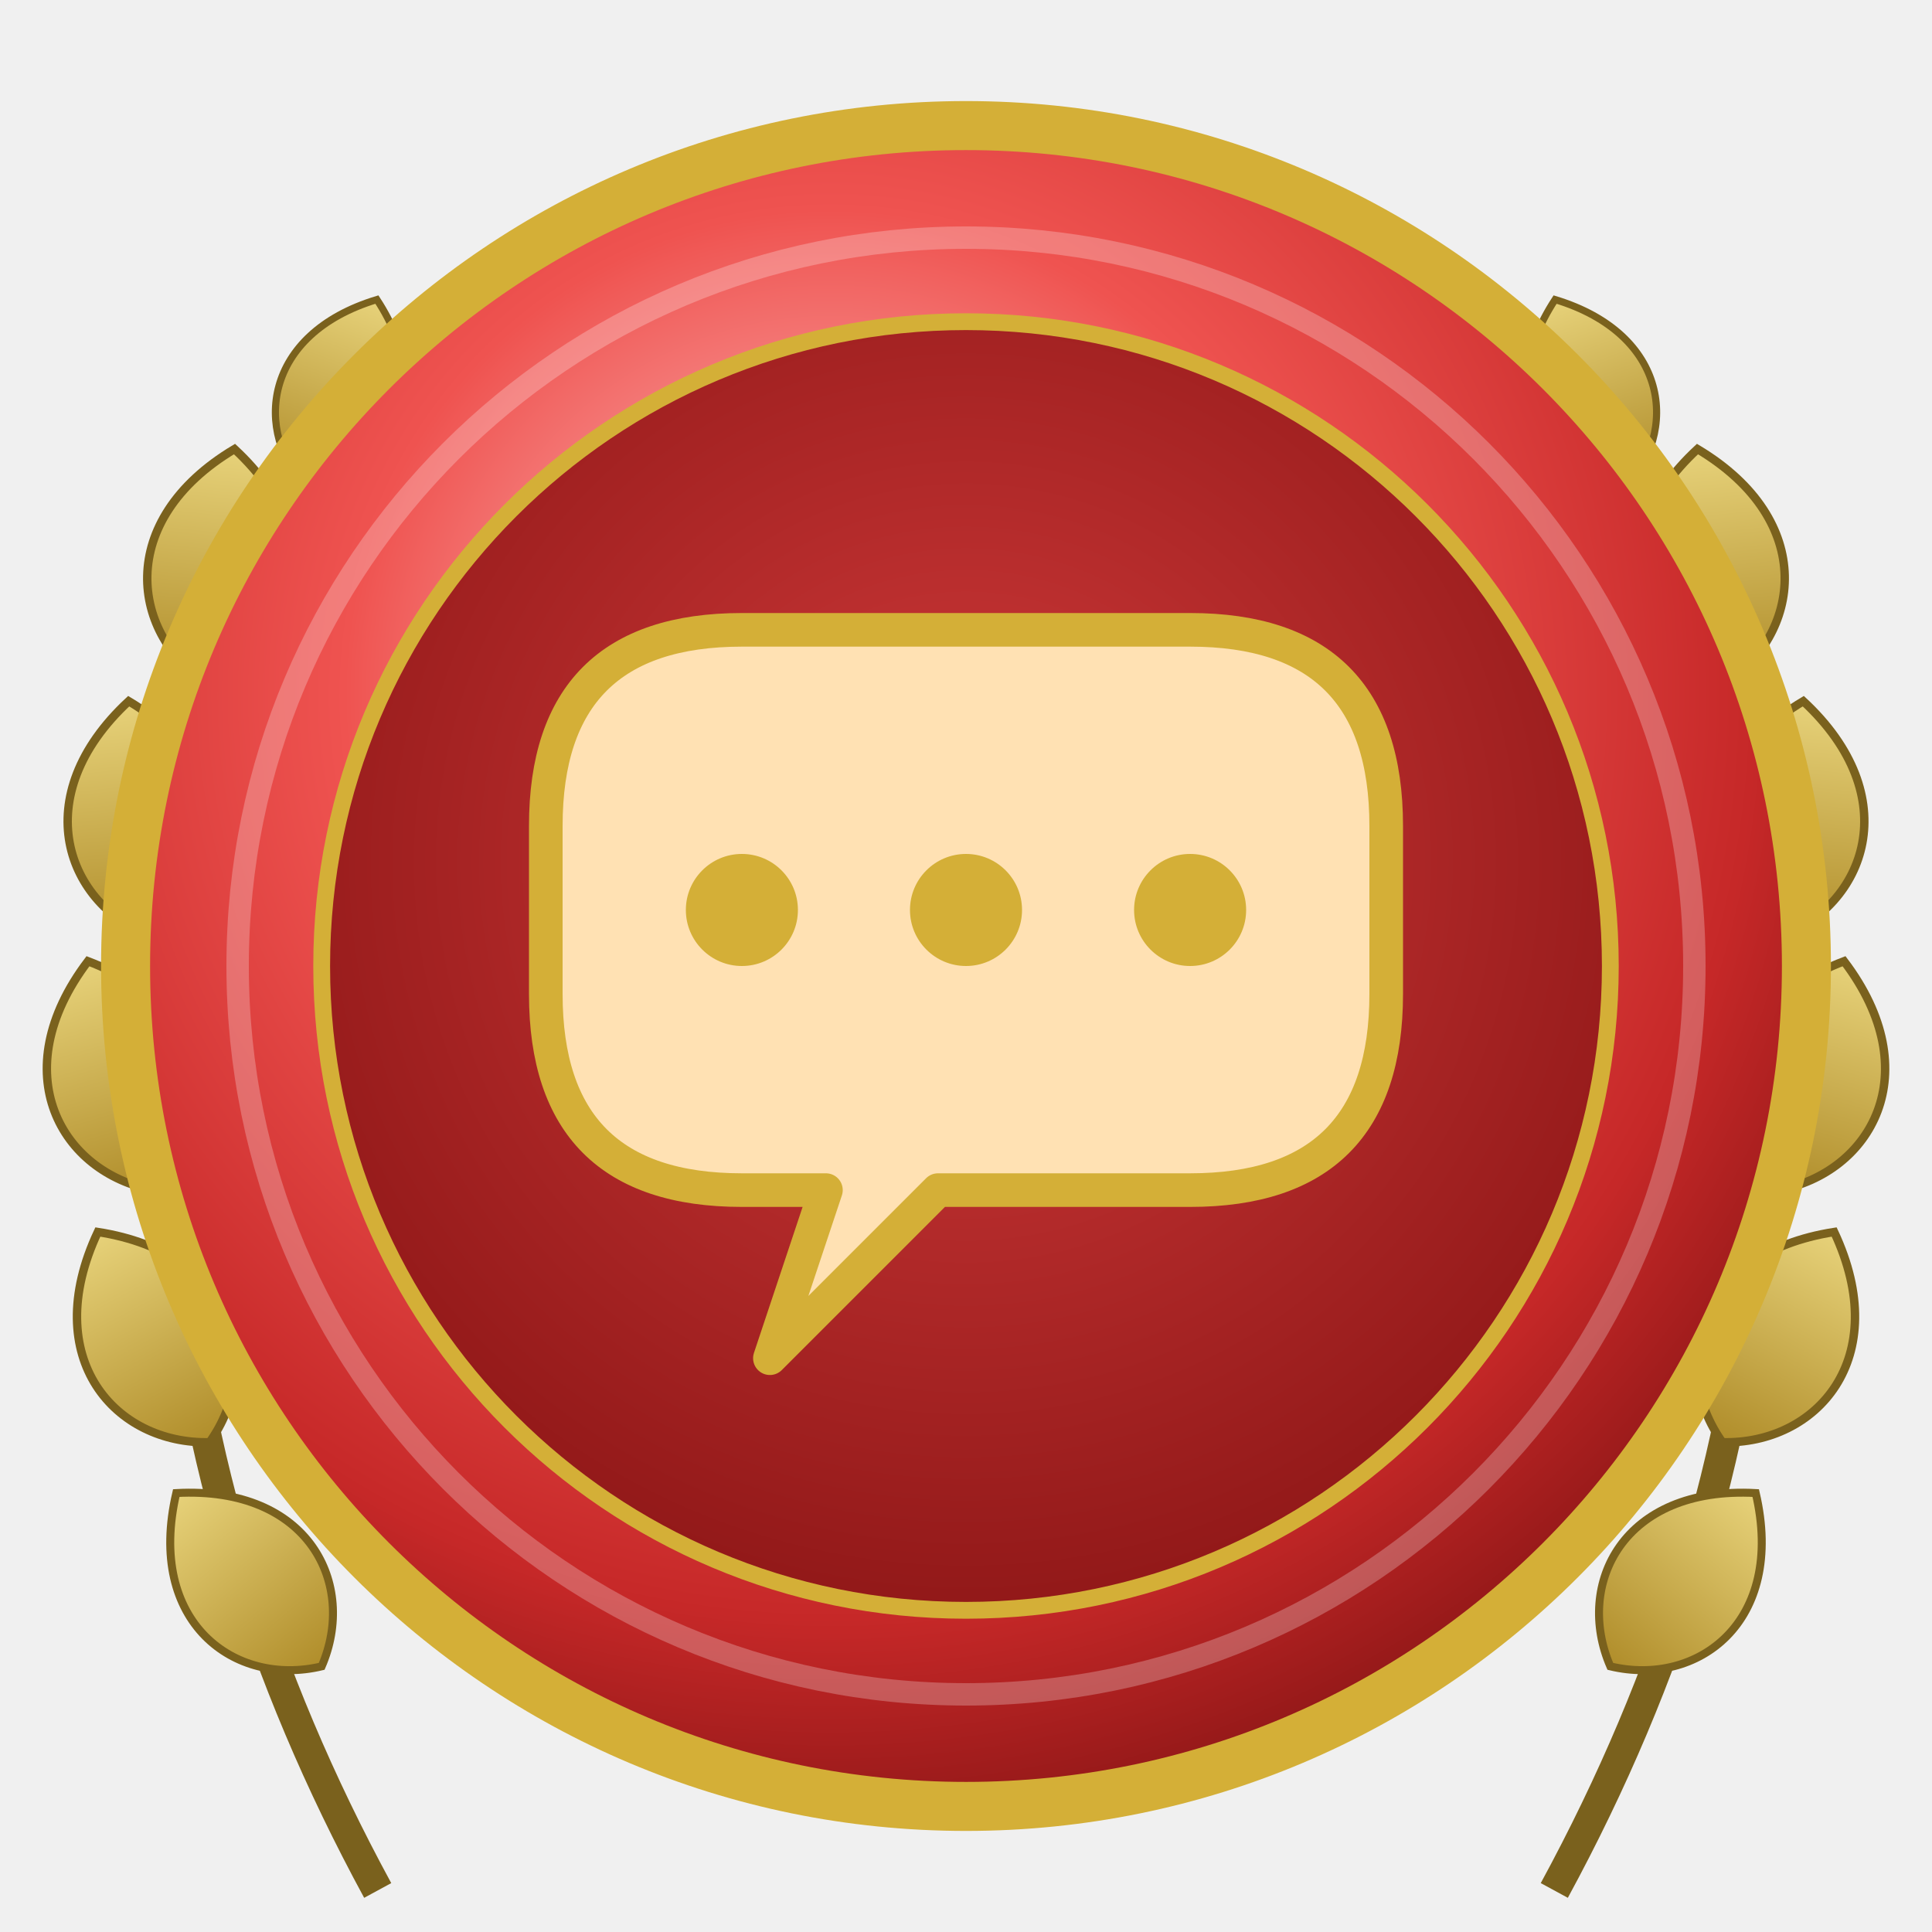
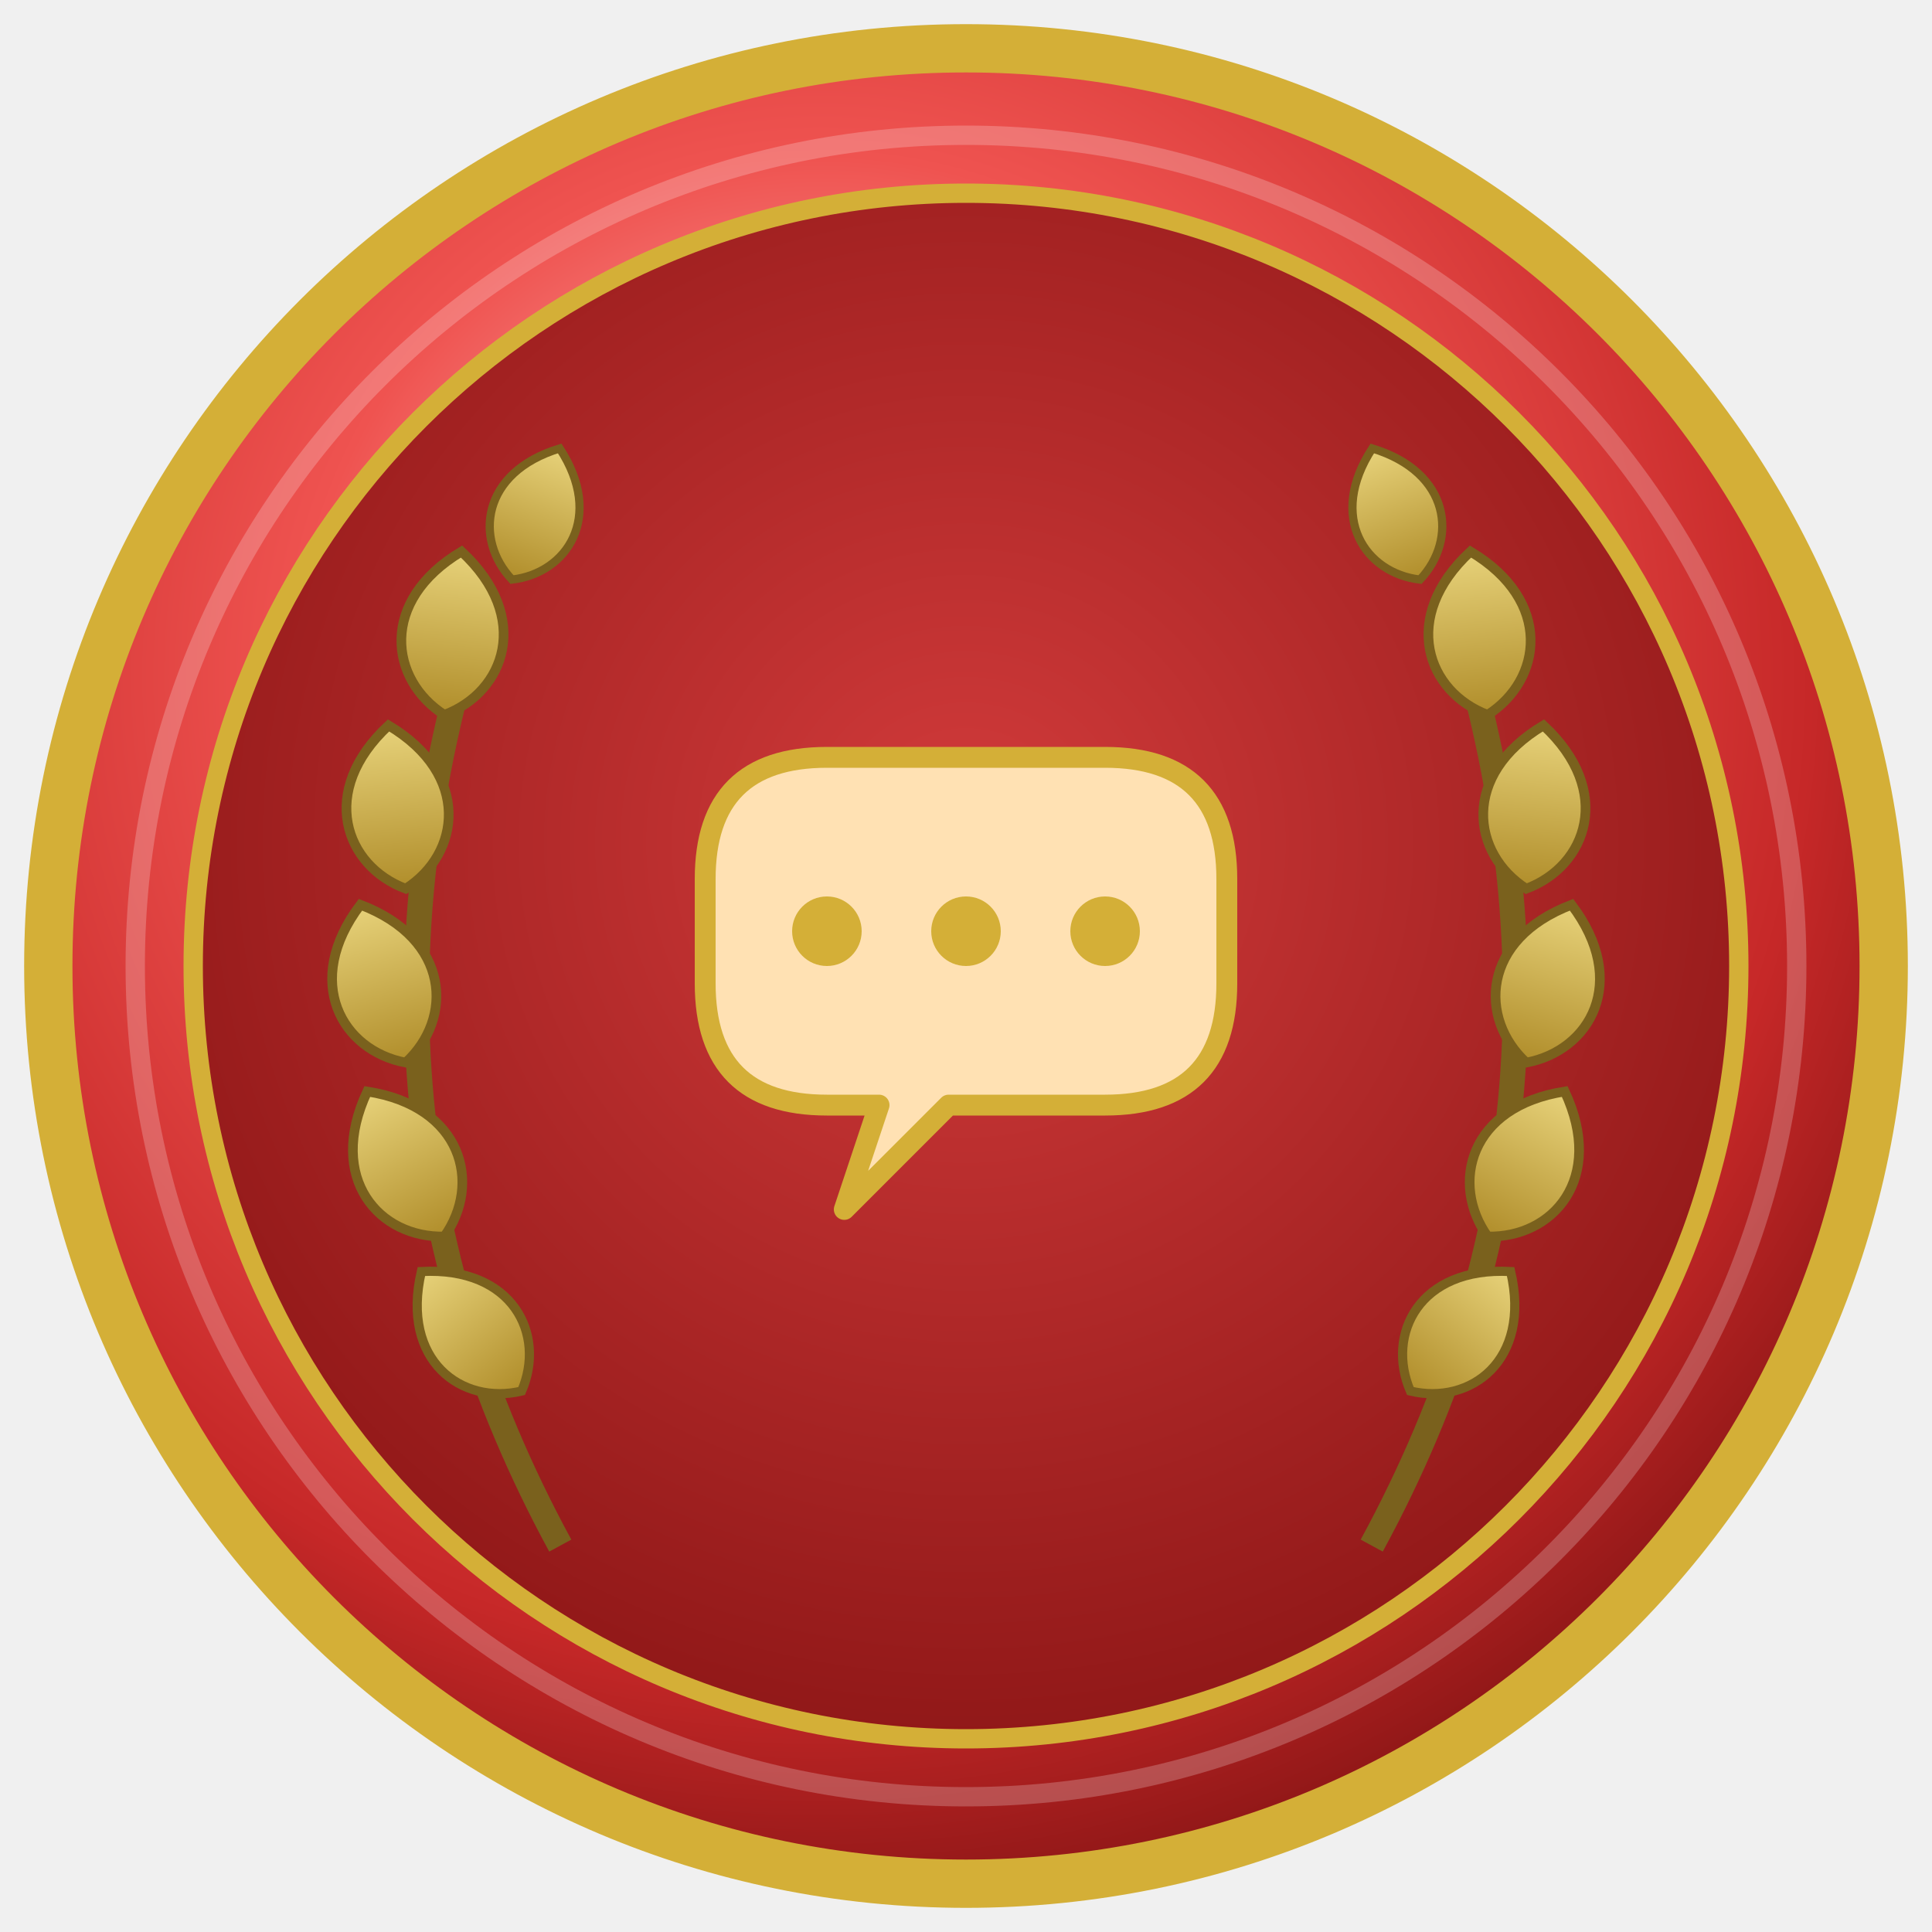
<svg xmlns="http://www.w3.org/2000/svg" viewBox="0 0 200 200" width="200" height="200" role="img" aria-label="Досягнення: Flood Lord (рівень: рубін)">
  <defs>
    <radialGradient id="metal" cx="42%" cy="34%" r="72%">
      <stop offset="0%" stop-color="#ffd1d1" />
      <stop offset="40%" stop-color="#ef5350" />
      <stop offset="76%" stop-color="#c62828" />
      <stop offset="100%" stop-color="#7f1212" />
    </radialGradient>
    <radialGradient id="field" cx="50%" cy="42%" r="60%">
      <stop offset="0%" stop-color="#d23b3b" />
      <stop offset="100%" stop-color="#8f1717" />
    </radialGradient>
    <linearGradient id="leaf" x1="0" y1="0" x2="0" y2="1">
      <stop offset="0%" stop-color="#e7d27a" />
      <stop offset="100%" stop-color="#b08d2a" />
    </linearGradient>
    <path id="lf" d="M0,0 C 6,-3 8,-11 0,-17 C -8,-11 -6,-3 0,0 Z" />
  </defs>
-   <g transform="translate(100 100) scale(1.45) translate(-100 -100)">
-     <g id="wreath-l" fill="url(#leaf)" stroke="#7a611d" stroke-width="0.6">
-       <path d="M58,166 Q 33,120 50,68" fill="none" stroke="#7a611d" stroke-width="2.2" />
+   <circle cx="100" cy="100" r="95" fill="url(#metal)" />
+   <circle cx="100" cy="100" r="95" fill="none" stroke="#d4af37" stroke-width="5" />
+   <circle cx="100" cy="100" r="86" fill="none" stroke="#ffffff" stroke-opacity="0.22" stroke-width="2" />
+   <circle cx="100" cy="100" r="80" fill="url(#field)" stroke="#d4af37" stroke-width="2" />
+   <g transform="translate(0 -6)">
+     <g id="wreath-l" fill="url(#leaf)" stroke="#7a611d" stroke-width="1">
+       <path d="M58,166 Q 33,120 50,68" fill="none" stroke="#7a611d" stroke-width="2.6" />
      <use href="#lf" transform="translate(54,150) rotate(-40) scale(0.95)" />
      <use href="#lf" transform="translate(46,134) rotate(-28)" />
      <use href="#lf" transform="translate(42,116) rotate(-16)" />
      <use href="#lf" transform="translate(42,98) rotate(-6)" />
      <use href="#lf" transform="translate(46,80) rotate(6)" />
      <use href="#lf" transform="translate(53,66) rotate(20) scale(0.85)" />
    </g>
    <use href="#wreath-l" transform="matrix(-1 0 0 1 200 0)" />
-     <circle cx="100" cy="100" r="60" fill="url(#metal)" />
-     <circle cx="100" cy="100" r="60" fill="none" stroke="#d4af37" stroke-width="3.5" />
-     <circle cx="100" cy="100" r="52" fill="none" stroke="#ffffff" stroke-opacity="0.25" stroke-width="1.6" />
-     <circle cx="100" cy="100" r="46" fill="url(#field)" stroke="#d4af37" stroke-width="1.2" />
+   </g>
+   <g transform="translate(100 100) scale(0.9) translate(-100 -100)">
    <path d="M84,76 H116 Q130,76 130,90 V102 Q130,116 116,116 H98 L86,128 L90,116 H84 Q70,116 70,102 V90 Q70,76 84,76 Z" fill="#ffe1b3" stroke="#d4af37" stroke-width="2.4" stroke-linejoin="round" />
    <circle cx="84" cy="96" r="4" fill="#d4af37" />
    <circle cx="100" cy="96" r="4" fill="#d4af37" />
    <circle cx="116" cy="96" r="4" fill="#d4af37" />
  </g>
</svg>
